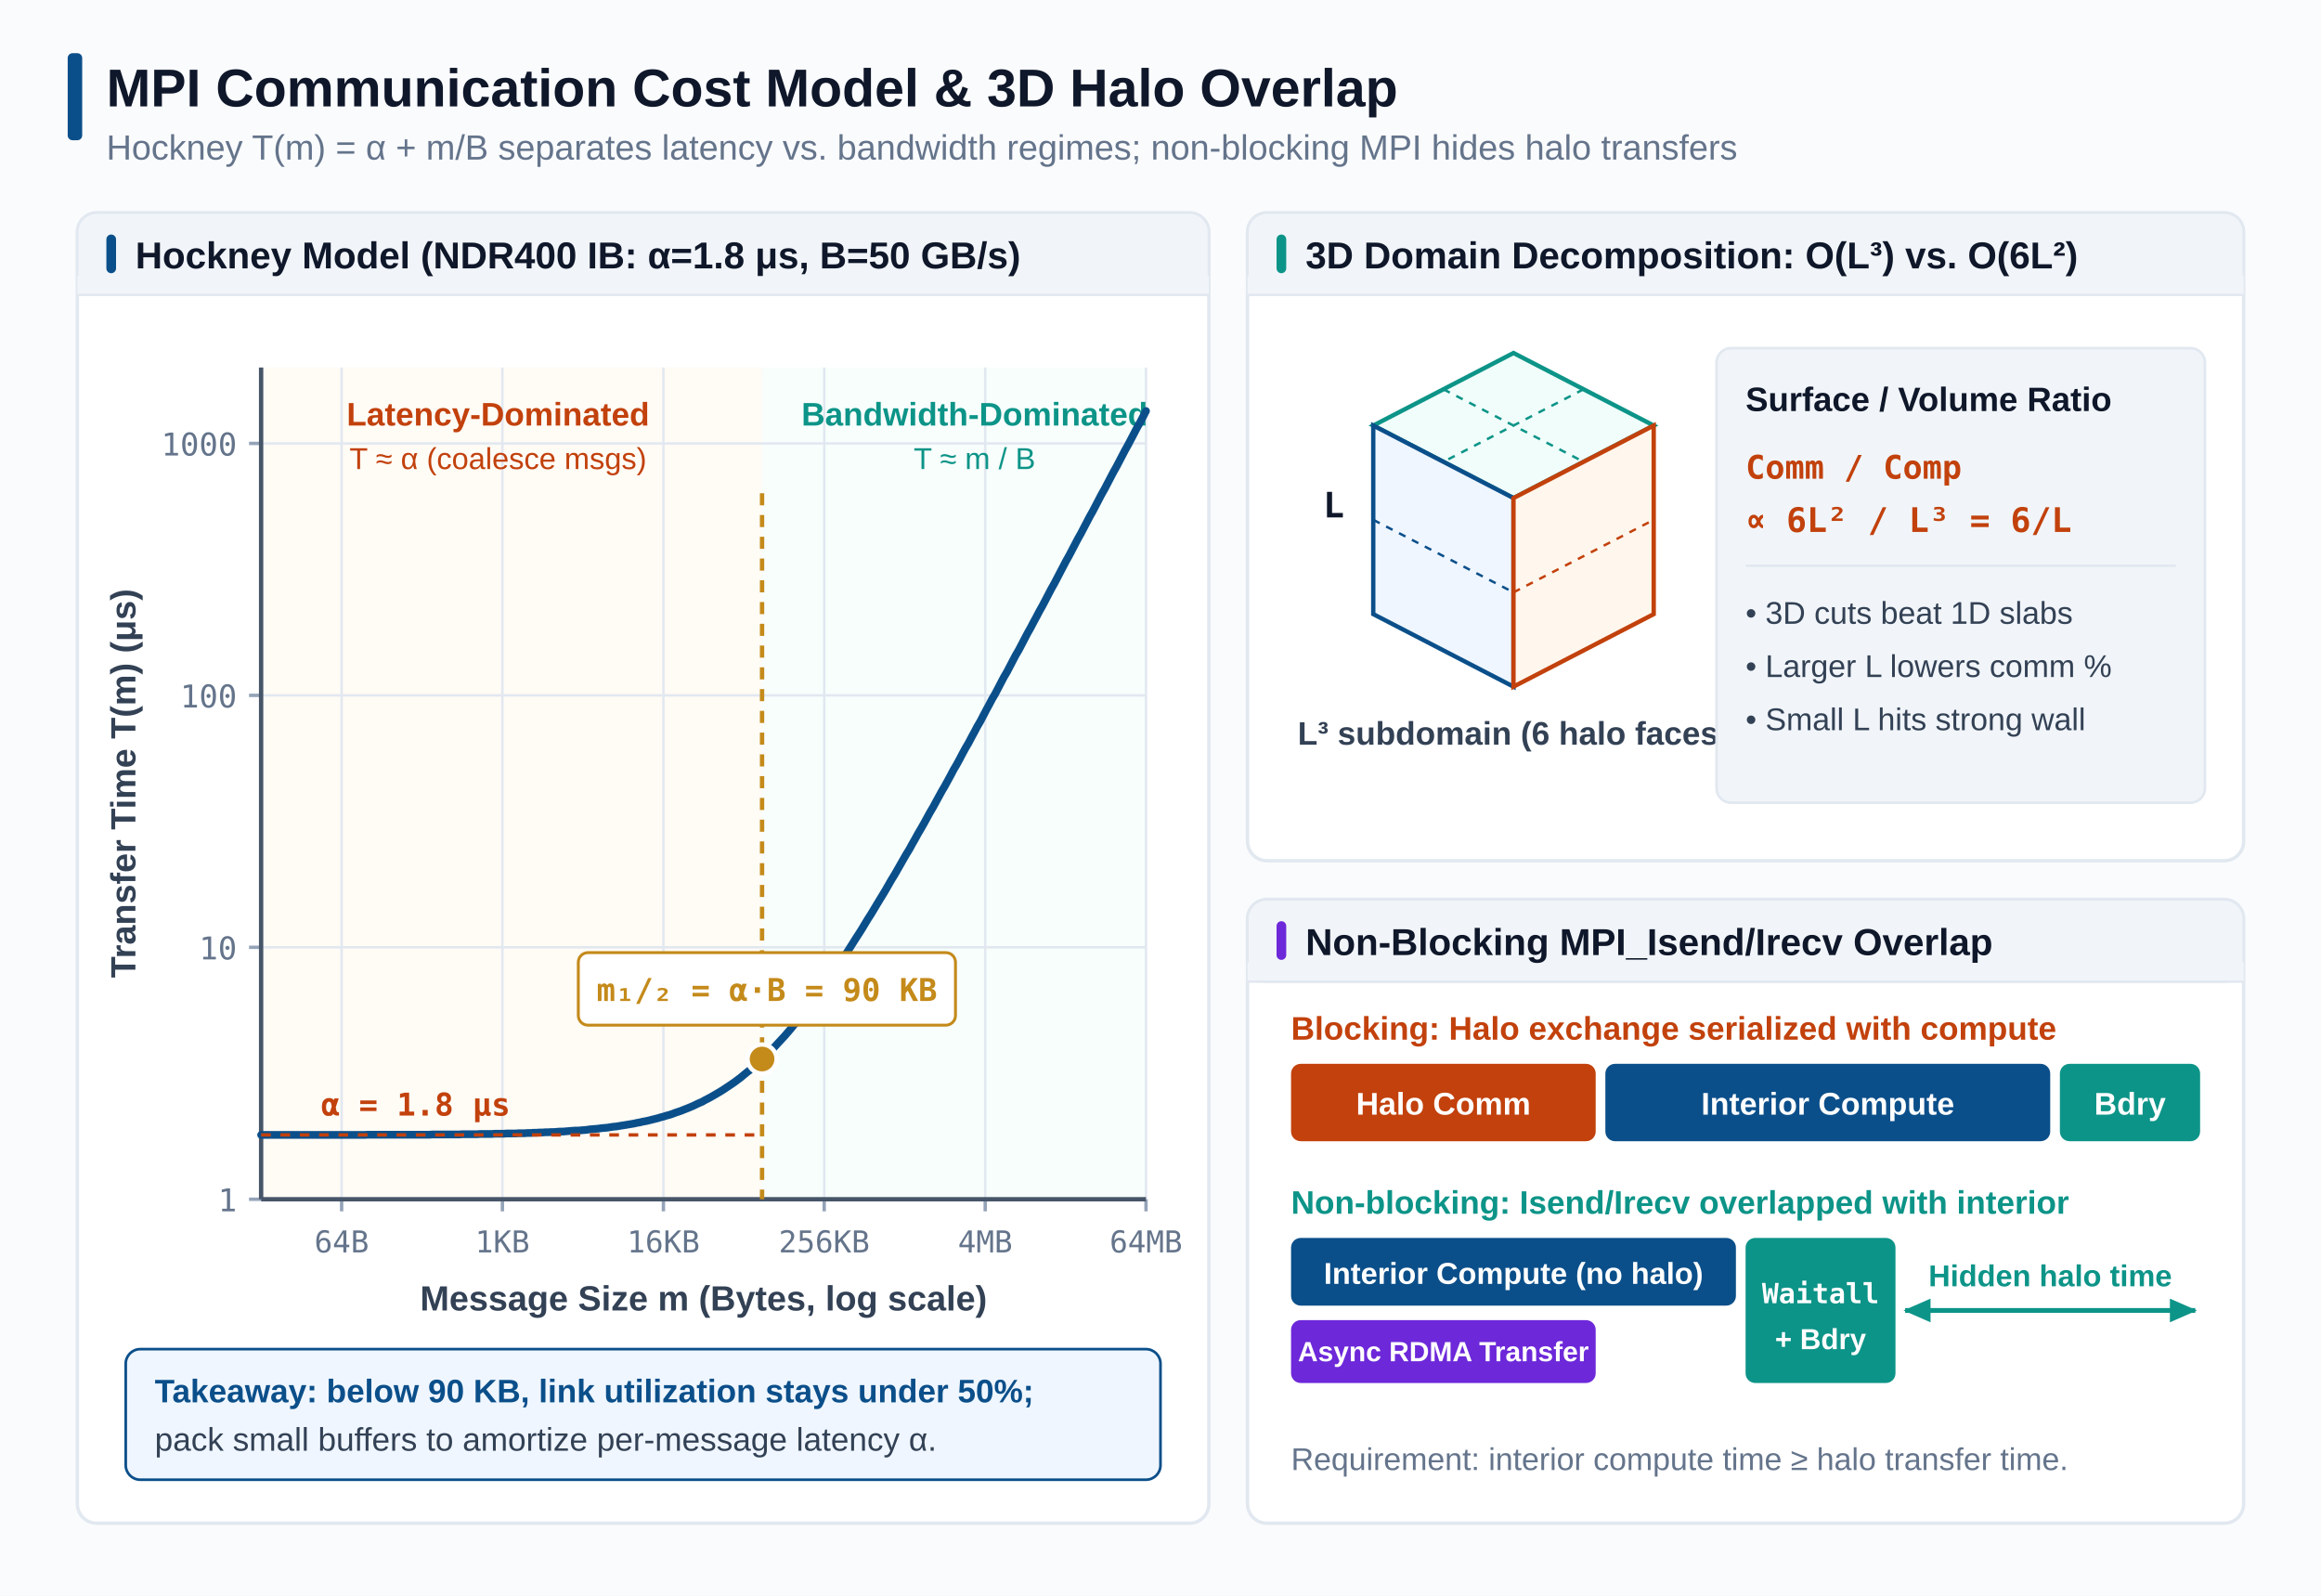
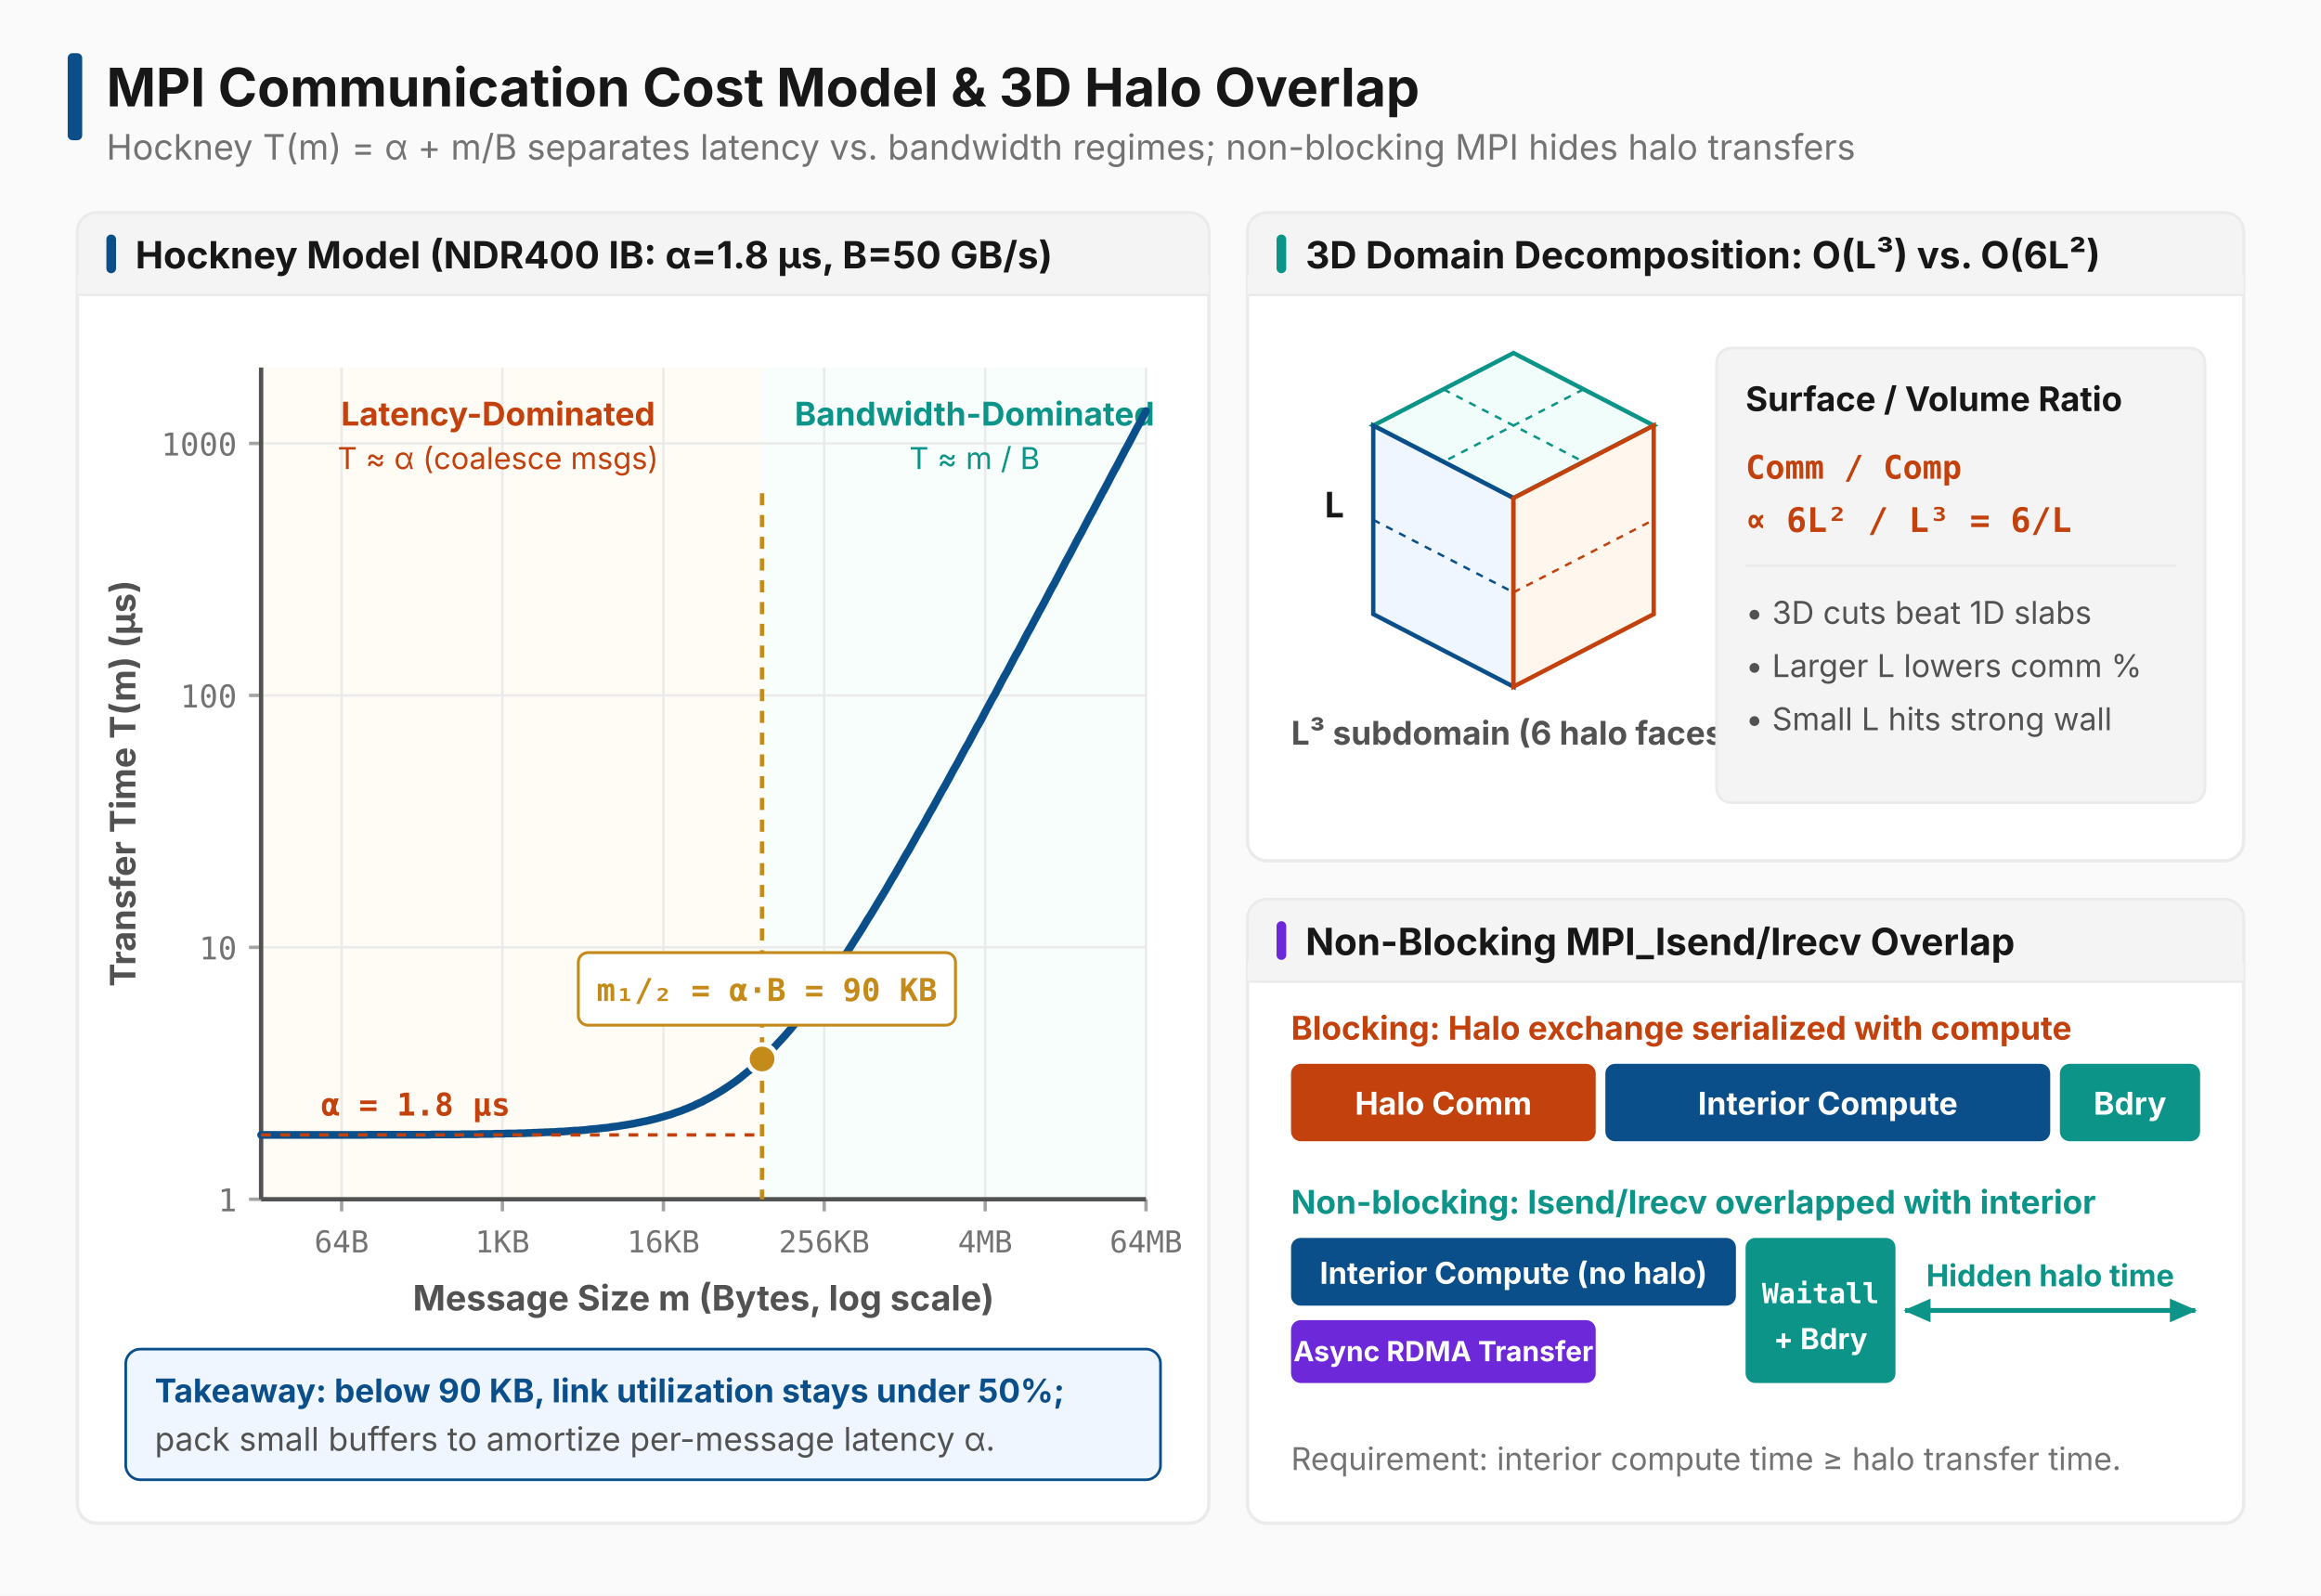
<svg xmlns="http://www.w3.org/2000/svg" width="960" height="660" viewBox="0 0 960 660">
  <defs>
    <marker id="arr" viewBox="0 0 10 10" refX="8.5" refY="5" markerWidth="7" markerHeight="7" orient="auto-start-reverse">
-       <path d="M 1 1.5 L 9 5 L 1 8.5 z" fill="#475569" />
+       <path d="M 1 1.5 L 9 5 L 1 8.5 z" fill="#525252" />
    </marker>
    <marker id="arr_blue" viewBox="0 0 10 10" refX="8.5" refY="5" markerWidth="7" markerHeight="7" orient="auto-start-reverse">
      <path d="M 1 1.5 L 9 5 L 1 8.5 z" fill="#0B4F8A" />
    </marker>
    <marker id="arr_teal" viewBox="0 0 10 10" refX="8.5" refY="5" markerWidth="7" markerHeight="7" orient="auto-start-reverse">
      <path d="M 1 1.5 L 9 5 L 1 8.5 z" fill="#0D9488" />
    </marker>
    <marker id="arr_coral" viewBox="0 0 10 10" refX="8.5" refY="5" markerWidth="7" markerHeight="7" orient="auto-start-reverse">
      <path d="M 1 1.5 L 9 5 L 1 8.5 z" fill="#C2410C" />
    </marker>
    <marker id="arr_gold" viewBox="0 0 10 10" refX="8.5" refY="5" markerWidth="7" markerHeight="7" orient="auto-start-reverse">
      <path d="M 1 1.5 L 9 5 L 1 8.5 z" fill="#C48A1A" />
    </marker>
    <marker id="arr_violet" viewBox="0 0 10 10" refX="8.5" refY="5" markerWidth="7" markerHeight="7" orient="auto-start-reverse">
      <path d="M 1 1.5 L 9 5 L 1 8.5 z" fill="#6D28D9" />
    </marker>
    <marker id="arr_muted" viewBox="0 0 10 10" refX="8.5" refY="5" markerWidth="7" markerHeight="7" orient="auto-start-reverse">
-       <path d="M 1 1.5 L 9 5 L 1 8.5 z" fill="#64748B" />
+       <path d="M 1 1.5 L 9 5 L 1 8.5 z" fill="#737373" />
    </marker>
  </defs>
-   <rect width="960" height="660" fill="#FAFBFD" />
+   <rect width="960" height="660" fill="#FAFAFA" />
  <rect x="28.0" y="22.0" width="6.0" height="36.0" rx="2.0" fill="#0B4F8A" stroke="none" stroke-width="1.5" />
-   <text x="44.0" y="44.0" font-family="Helvetica Neue, Arial, sans-serif" font-size="22" font-weight="bold" fill="#0F172A" text-anchor="start">MPI Communication Cost Model &amp; 3D Halo Overlap</text>
-   <text x="44.0" y="66.0" font-family="Helvetica Neue, Arial, sans-serif" font-size="14.5" font-weight="normal" fill="#64748B" text-anchor="start">Hockney T(m) = α + m/B separates latency vs. bandwidth regimes; non-blocking MPI hides halo transfers</text>
-   <rect x="32.0" y="88.0" width="468.0" height="542.0" rx="8.0" fill="#FFFFFF" stroke="#E2E8F0" stroke-width="1.4" />
-   <rect x="32.0" y="88.0" width="468.0" height="34.0" rx="8.0" fill="#F1F5F9" stroke="#E2E8F0" stroke-width="1.0" />
-   <rect x="32.0" y="114.0" width="468.0" height="8.0" rx="0.0" fill="#F1F5F9" stroke="none" stroke-width="1.5" />
-   <line x1="32.0" y1="122.0" x2="500.0" y2="122.0" stroke="#E2E8F0" stroke-width="1.0" />
+   <text x="44.0" y="44.0" font-family="Inter, Helvetica Neue, Arial, sans-serif" font-size="22" font-weight="bold" fill="#171717" text-anchor="start">MPI Communication Cost Model &amp; 3D Halo Overlap</text>
+   <text x="44.0" y="66.0" font-family="Inter, Helvetica Neue, Arial, sans-serif" font-size="14.5" font-weight="normal" fill="#737373" text-anchor="start">Hockney T(m) = α + m/B separates latency vs. bandwidth regimes; non-blocking MPI hides halo transfers</text>
+   <rect x="32.0" y="88.0" width="468.0" height="542.0" rx="8.0" fill="#FFFFFF" stroke="#EBEBEB" stroke-width="1.4" />
+   <rect x="32.0" y="88.0" width="468.0" height="34.0" rx="8.0" fill="#F4F4F5" stroke="#EBEBEB" stroke-width="1.0" />
+   <rect x="32.0" y="114.0" width="468.0" height="8.0" rx="0.0" fill="#F4F4F5" stroke="none" stroke-width="1.5" />
+   <line x1="32.0" y1="122.0" x2="500.0" y2="122.0" stroke="#EBEBEB" stroke-width="1.0" />
  <rect x="44.0" y="97.0" width="4.0" height="16.0" rx="2.0" fill="#0B4F8A" stroke="none" stroke-width="1.5" />
-   <text x="56.0" y="111.0" font-family="Helvetica Neue, Arial, sans-serif" font-size="15.5" font-weight="bold" fill="#0F172A" text-anchor="start">Hockney Model (NDR400 IB: α=1.8 μs, B=50 GB/s)</text>
+   <text x="56.0" y="111.0" font-family="Inter, Helvetica Neue, Arial, sans-serif" font-size="15.5" font-weight="bold" fill="#171717" text-anchor="start">Hockney Model (NDR400 IB: α=1.8 μs, B=50 GB/s)</text>
  <rect x="108.0" y="152.0" width="207.2" height="344.0" rx="0.0" fill="#FFF7ED" stroke="none" stroke-width="1.5" opacity="0.55" />
  <rect x="315.2" y="152.0" width="158.8" height="344.0" rx="0.0" fill="#F0FDFA" stroke="none" stroke-width="1.5" opacity="0.55" />
-   <line x1="141.3" y1="152.0" x2="141.3" y2="496.0" stroke="#E2E8F0" stroke-width="1.0" />
-   <line x1="141.3" y1="496.0" x2="141.3" y2="501.0" stroke="#94A3B8" stroke-width="1.4" />
-   <text x="141.3" y="518.0" font-family="Menlo, DejaVu Sans Mono, monospace" font-size="12.5" font-weight="normal" fill="#64748B" text-anchor="middle">64B</text>
-   <line x1="207.8" y1="152.0" x2="207.8" y2="496.0" stroke="#E2E8F0" stroke-width="1.0" />
-   <line x1="207.8" y1="496.0" x2="207.8" y2="501.0" stroke="#94A3B8" stroke-width="1.4" />
-   <text x="207.8" y="518.0" font-family="Menlo, DejaVu Sans Mono, monospace" font-size="12.5" font-weight="normal" fill="#64748B" text-anchor="middle">1KB</text>
-   <line x1="274.4" y1="152.0" x2="274.4" y2="496.0" stroke="#E2E8F0" stroke-width="1.0" />
-   <line x1="274.4" y1="496.0" x2="274.4" y2="501.0" stroke="#94A3B8" stroke-width="1.4" />
-   <text x="274.4" y="518.0" font-family="Menlo, DejaVu Sans Mono, monospace" font-size="12.5" font-weight="normal" fill="#64748B" text-anchor="middle">16KB</text>
-   <line x1="340.9" y1="152.0" x2="340.9" y2="496.0" stroke="#E2E8F0" stroke-width="1.0" />
-   <line x1="340.9" y1="496.0" x2="340.9" y2="501.0" stroke="#94A3B8" stroke-width="1.4" />
-   <text x="340.9" y="518.0" font-family="Menlo, DejaVu Sans Mono, monospace" font-size="12.5" font-weight="normal" fill="#64748B" text-anchor="middle">256KB</text>
-   <line x1="407.5" y1="152.0" x2="407.5" y2="496.0" stroke="#E2E8F0" stroke-width="1.0" />
-   <line x1="407.5" y1="496.0" x2="407.5" y2="501.0" stroke="#94A3B8" stroke-width="1.4" />
-   <text x="407.5" y="518.0" font-family="Menlo, DejaVu Sans Mono, monospace" font-size="12.5" font-weight="normal" fill="#64748B" text-anchor="middle">4MB</text>
-   <line x1="474.0" y1="152.0" x2="474.0" y2="496.0" stroke="#E2E8F0" stroke-width="1.0" />
-   <line x1="474.0" y1="496.0" x2="474.0" y2="501.0" stroke="#94A3B8" stroke-width="1.4" />
-   <text x="474.0" y="518.0" font-family="Menlo, DejaVu Sans Mono, monospace" font-size="12.5" font-weight="normal" fill="#64748B" text-anchor="middle">64MB</text>
-   <line x1="108.0" y1="496.0" x2="474.0" y2="496.0" stroke="#E2E8F0" stroke-width="1.0" />
-   <line x1="103.0" y1="496.0" x2="108.0" y2="496.0" stroke="#94A3B8" stroke-width="1.4" />
-   <text x="98.0" y="501.0" font-family="Menlo, DejaVu Sans Mono, monospace" font-size="13" font-weight="normal" fill="#64748B" text-anchor="end">1</text>
-   <line x1="108.0" y1="391.8" x2="474.0" y2="391.8" stroke="#E2E8F0" stroke-width="1.0" />
-   <line x1="103.0" y1="391.8" x2="108.0" y2="391.8" stroke="#94A3B8" stroke-width="1.4" />
-   <text x="98.0" y="396.8" font-family="Menlo, DejaVu Sans Mono, monospace" font-size="13" font-weight="normal" fill="#64748B" text-anchor="end">10</text>
-   <line x1="108.0" y1="287.6" x2="474.0" y2="287.6" stroke="#E2E8F0" stroke-width="1.0" />
-   <line x1="103.0" y1="287.6" x2="108.0" y2="287.6" stroke="#94A3B8" stroke-width="1.4" />
-   <text x="98.0" y="292.6" font-family="Menlo, DejaVu Sans Mono, monospace" font-size="13" font-weight="normal" fill="#64748B" text-anchor="end">100</text>
-   <line x1="108.0" y1="183.4" x2="474.0" y2="183.4" stroke="#E2E8F0" stroke-width="1.0" />
-   <line x1="103.0" y1="183.4" x2="108.0" y2="183.4" stroke="#94A3B8" stroke-width="1.4" />
-   <text x="98.0" y="188.4" font-family="Menlo, DejaVu Sans Mono, monospace" font-size="13" font-weight="normal" fill="#64748B" text-anchor="end">1000</text>
-   <line x1="108.0" y1="496.0" x2="474.0" y2="496.0" stroke="#475569" stroke-width="1.8" />
-   <line x1="108.0" y1="152.0" x2="108.0" y2="496.0" stroke="#475569" stroke-width="1.8" />
-   <text x="291.0" y="542.0" font-family="Helvetica Neue, Arial, sans-serif" font-size="14.5" font-weight="bold" fill="#334155" text-anchor="middle">Message Size m (Bytes, log scale)</text>
-   <text x="56.0" y="324.0" font-family="Helvetica Neue, Arial, sans-serif" font-size="14.5" font-weight="bold" fill="#334155" text-anchor="middle" transform="rotate(-90.0 56.0 324.0)">Transfer Time T(m) (μs)</text>
-   <text x="206.0" y="176.0" font-family="Helvetica Neue, Arial, sans-serif" font-size="13.5" font-weight="bold" fill="#C2410C" text-anchor="middle">Latency-Dominated</text>
-   <text x="206.0" y="194.0" font-family="Helvetica Neue, Arial, sans-serif" font-size="12.5" font-weight="normal" fill="#C2410C" text-anchor="middle">T ≈ α (coalesce msgs)</text>
-   <text x="403.1" y="176.0" font-family="Helvetica Neue, Arial, sans-serif" font-size="13.5" font-weight="bold" fill="#0D9488" text-anchor="middle">Bandwidth-Dominated</text>
-   <text x="403.1" y="194.0" font-family="Helvetica Neue, Arial, sans-serif" font-size="12.5" font-weight="normal" fill="#0D9488" text-anchor="middle">T ≈ m / B</text>
+   <line x1="141.3" y1="152.0" x2="141.3" y2="496.0" stroke="#EBEBEB" stroke-width="1.0" />
+   <line x1="141.3" y1="496.0" x2="141.3" y2="501.0" stroke="#A3A3A3" stroke-width="1.4" />
+   <text x="141.3" y="518.0" font-family="SF Mono, Menlo, DejaVu Sans Mono, monospace" font-size="12.5" font-weight="normal" fill="#737373" text-anchor="middle">64B</text>
+   <line x1="207.8" y1="152.0" x2="207.8" y2="496.0" stroke="#EBEBEB" stroke-width="1.0" />
+   <line x1="207.8" y1="496.0" x2="207.8" y2="501.0" stroke="#A3A3A3" stroke-width="1.4" />
+   <text x="207.8" y="518.0" font-family="SF Mono, Menlo, DejaVu Sans Mono, monospace" font-size="12.5" font-weight="normal" fill="#737373" text-anchor="middle">1KB</text>
+   <line x1="274.4" y1="152.0" x2="274.4" y2="496.0" stroke="#EBEBEB" stroke-width="1.0" />
+   <line x1="274.4" y1="496.0" x2="274.4" y2="501.0" stroke="#A3A3A3" stroke-width="1.4" />
+   <text x="274.4" y="518.0" font-family="SF Mono, Menlo, DejaVu Sans Mono, monospace" font-size="12.5" font-weight="normal" fill="#737373" text-anchor="middle">16KB</text>
+   <line x1="340.9" y1="152.0" x2="340.9" y2="496.0" stroke="#EBEBEB" stroke-width="1.0" />
+   <line x1="340.9" y1="496.0" x2="340.9" y2="501.0" stroke="#A3A3A3" stroke-width="1.4" />
+   <text x="340.9" y="518.0" font-family="SF Mono, Menlo, DejaVu Sans Mono, monospace" font-size="12.5" font-weight="normal" fill="#737373" text-anchor="middle">256KB</text>
+   <line x1="407.5" y1="152.0" x2="407.5" y2="496.0" stroke="#EBEBEB" stroke-width="1.0" />
+   <line x1="407.5" y1="496.0" x2="407.5" y2="501.0" stroke="#A3A3A3" stroke-width="1.4" />
+   <text x="407.5" y="518.0" font-family="SF Mono, Menlo, DejaVu Sans Mono, monospace" font-size="12.5" font-weight="normal" fill="#737373" text-anchor="middle">4MB</text>
+   <line x1="474.0" y1="152.0" x2="474.0" y2="496.0" stroke="#EBEBEB" stroke-width="1.0" />
+   <line x1="474.0" y1="496.0" x2="474.0" y2="501.0" stroke="#A3A3A3" stroke-width="1.4" />
+   <text x="474.0" y="518.0" font-family="SF Mono, Menlo, DejaVu Sans Mono, monospace" font-size="12.5" font-weight="normal" fill="#737373" text-anchor="middle">64MB</text>
+   <line x1="108.0" y1="496.0" x2="474.0" y2="496.0" stroke="#EBEBEB" stroke-width="1.0" />
+   <line x1="103.0" y1="496.0" x2="108.0" y2="496.0" stroke="#A3A3A3" stroke-width="1.4" />
+   <text x="98.0" y="501.0" font-family="SF Mono, Menlo, DejaVu Sans Mono, monospace" font-size="13" font-weight="normal" fill="#737373" text-anchor="end">1</text>
+   <line x1="108.0" y1="391.8" x2="474.0" y2="391.8" stroke="#EBEBEB" stroke-width="1.0" />
+   <line x1="103.0" y1="391.8" x2="108.0" y2="391.8" stroke="#A3A3A3" stroke-width="1.4" />
+   <text x="98.0" y="396.8" font-family="SF Mono, Menlo, DejaVu Sans Mono, monospace" font-size="13" font-weight="normal" fill="#737373" text-anchor="end">10</text>
+   <line x1="108.0" y1="287.6" x2="474.0" y2="287.6" stroke="#EBEBEB" stroke-width="1.0" />
+   <line x1="103.0" y1="287.6" x2="108.0" y2="287.6" stroke="#A3A3A3" stroke-width="1.4" />
+   <text x="98.0" y="292.6" font-family="SF Mono, Menlo, DejaVu Sans Mono, monospace" font-size="13" font-weight="normal" fill="#737373" text-anchor="end">100</text>
+   <line x1="108.0" y1="183.4" x2="474.0" y2="183.4" stroke="#EBEBEB" stroke-width="1.0" />
+   <line x1="103.0" y1="183.4" x2="108.0" y2="183.4" stroke="#A3A3A3" stroke-width="1.4" />
+   <text x="98.0" y="188.4" font-family="SF Mono, Menlo, DejaVu Sans Mono, monospace" font-size="13" font-weight="normal" fill="#737373" text-anchor="end">1000</text>
+   <line x1="108.0" y1="496.0" x2="474.0" y2="496.0" stroke="#525252" stroke-width="1.8" />
+   <line x1="108.0" y1="152.0" x2="108.0" y2="496.0" stroke="#525252" stroke-width="1.8" />
+   <text x="291.0" y="542.0" font-family="Inter, Helvetica Neue, Arial, sans-serif" font-size="14.5" font-weight="bold" fill="#525252" text-anchor="middle">Message Size m (Bytes, log scale)</text>
+   <text x="56.0" y="324.0" font-family="Inter, Helvetica Neue, Arial, sans-serif" font-size="14.5" font-weight="bold" fill="#525252" text-anchor="middle" transform="rotate(-90.0 56.0 324.0)">Transfer Time T(m) (μs)</text>
+   <text x="206.0" y="176.0" font-family="Inter, Helvetica Neue, Arial, sans-serif" font-size="13.5" font-weight="bold" fill="#C2410C" text-anchor="middle">Latency-Dominated</text>
+   <text x="206.0" y="194.0" font-family="Inter, Helvetica Neue, Arial, sans-serif" font-size="12.5" font-weight="normal" fill="#C2410C" text-anchor="middle">T ≈ α (coalesce msgs)</text>
+   <text x="403.1" y="176.0" font-family="Inter, Helvetica Neue, Arial, sans-serif" font-size="13.5" font-weight="bold" fill="#0D9488" text-anchor="middle">Bandwidth-Dominated</text>
+   <text x="403.1" y="194.0" font-family="Inter, Helvetica Neue, Arial, sans-serif" font-size="12.5" font-weight="normal" fill="#0D9488" text-anchor="middle">T ≈ m / B</text>
  <polyline points="108.0,469.4 109.2,469.4 110.4,469.4 111.7,469.4 112.9,469.4 114.1,469.4 115.3,469.4 116.6,469.4 117.8,469.4 119.0,469.4 120.2,469.4 121.5,469.4 122.7,469.4 123.9,469.4 125.1,469.4 126.4,469.4 127.6,469.4 128.8,469.4 130.0,469.4 131.3,469.4 132.5,469.4 133.7,469.4 134.9,469.4 136.2,469.4 137.4,469.4 138.6,469.4 139.8,469.4 141.1,469.4 142.3,469.4 143.5,469.4 144.7,469.4 145.9,469.4 147.2,469.4 148.4,469.4 149.6,469.4 150.8,469.4 152.1,469.3 153.3,469.3 154.5,469.3 155.7,469.3 157.0,469.3 158.2,469.3 159.4,469.3 160.6,469.3 161.9,469.3 163.1,469.3 164.3,469.3 165.5,469.3 166.8,469.3 168.0,469.3 169.2,469.3 170.4,469.3 171.7,469.3 172.9,469.3 174.1,469.3 175.3,469.3 176.5,469.3 177.8,469.3 179.0,469.2 180.2,469.2 181.4,469.2 182.7,469.2 183.9,469.2 185.1,469.2 186.3,469.2 187.6,469.2 188.8,469.2 190.0,469.2 191.2,469.1 192.5,469.1 193.7,469.1 194.9,469.1 196.1,469.1 197.4,469.1 198.6,469.0 199.8,469.0 201.0,469.0 202.3,469.0 203.5,469.0 204.7,468.9 205.9,468.9 207.2,468.9 208.4,468.9 209.6,468.8 210.8,468.8 212.0,468.8 213.3,468.8 214.5,468.7 215.7,468.7 216.9,468.7 218.2,468.6 219.4,468.6 220.6,468.5 221.8,468.5 223.1,468.4 224.3,468.4 225.5,468.3 226.7,468.3 228.0,468.2 229.2,468.2 230.4,468.1 231.6,468.0 232.9,468.0 234.1,467.9 235.3,467.8 236.5,467.7 237.8,467.6 239.0,467.6 240.2,467.5 241.4,467.4 242.6,467.3 243.9,467.1 245.1,467.0 246.3,466.9 247.5,466.8 248.8,466.6 250.0,466.5 251.2,466.4 252.4,466.2 253.7,466.0 254.9,465.9 256.1,465.7 257.3,465.5 258.6,465.3 259.8,465.1 261.0,464.9 262.2,464.7 263.5,464.4 264.7,464.2 265.9,463.9 267.1,463.7 268.4,463.4 269.6,463.1 270.8,462.8 272.0,462.5 273.3,462.1 274.5,461.8 275.7,461.4 276.9,461.1 278.1,460.7 279.4,460.2 280.6,459.8 281.8,459.4 283.0,458.9 284.3,458.4 285.5,457.9 286.7,457.4 287.9,456.8 289.2,456.2 290.4,455.7 291.6,455.0 292.8,454.4 294.1,453.7 295.3,453.0 296.5,452.3 297.7,451.6 299.0,450.8 300.2,450.0 301.4,449.2 302.6,448.4 303.9,447.5 305.1,446.6 306.3,445.7 307.5,444.7 308.7,443.7 310.0,442.7 311.2,441.7 312.4,440.6 313.6,439.5 314.9,438.4 316.1,437.2 317.3,436.0 318.5,434.8 319.8,433.6 321.0,432.3 322.2,431.0 323.4,429.7 324.7,428.3 325.9,426.9 327.1,425.5 328.3,424.0 329.6,422.6 330.8,421.1 332.0,419.5 333.2,418.0 334.5,416.4 335.7,414.8 336.9,413.2 338.1,411.5 339.4,409.8 340.6,408.1 341.8,406.4 343.0,404.7 344.2,402.9 345.5,401.1 346.7,399.3 347.9,397.5 349.1,395.6 350.4,393.8 351.6,391.9 352.8,390.0 354.0,388.1 355.3,386.1 356.5,384.2 357.7,382.2 358.9,380.2 360.2,378.2 361.4,376.2 362.6,374.2 363.8,372.2 365.1,370.1 366.3,368.1 367.5,366.0 368.7,363.9 370.0,361.8 371.2,359.7 372.4,357.6 373.6,355.5 374.8,353.4 376.1,351.3 377.3,349.1 378.5,347.0 379.7,344.8 381.0,342.6 382.2,340.5 383.4,338.3 384.6,336.1 385.9,333.9 387.1,331.7 388.3,329.5 389.5,327.3 390.8,325.1 392.0,322.9 393.2,320.7 394.4,318.4 395.7,316.2 396.9,314.0 398.1,311.7 399.3,309.5 400.6,307.3 401.8,305.0 403.0,302.8 404.2,300.5 405.5,298.3 406.7,296.0 407.9,293.7 409.1,291.5 410.3,289.2 411.6,287.0 412.8,284.7 414.0,282.4 415.2,280.1 416.5,277.9 417.7,275.6 418.9,273.3 420.1,271.0 421.4,268.8 422.6,266.5 423.8,264.2 425.0,261.9 426.3,259.6 427.5,257.3 428.7,255.1 429.9,252.8 431.2,250.5 432.4,248.2 433.6,245.9 434.8,243.6 436.1,241.3 437.3,239.0 438.5,236.7 439.7,234.4 440.9,232.1 442.2,229.8 443.4,227.5 444.6,225.2 445.8,222.9 447.1,220.6 448.3,218.3 449.5,216.0 450.7,213.7 452.0,211.4 453.2,209.1 454.4,206.8 455.6,204.5 456.9,202.2 458.1,199.9 459.3,197.6 460.5,195.3 461.8,193.0 463.0,190.7 464.2,188.4 465.4,186.1 466.7,183.8 467.9,181.5 469.1,179.2 470.3,176.9 471.6,174.6 472.8,172.3 474.0,170.0" fill="none" stroke="#0B4F8A" stroke-width="3.2" stroke-linejoin="round" stroke-linecap="round" />
  <line x1="108.0" y1="469.4" x2="315.2" y2="469.4" stroke="#C2410C" stroke-width="1.4" stroke-dasharray="4,4" />
-   <text x="132.8" y="461.4" font-family="Menlo, DejaVu Sans Mono, monospace" font-size="13" font-weight="bold" fill="#C2410C" text-anchor="start">α = 1.8 μs</text>
+   <text x="132.8" y="461.4" font-family="SF Mono, Menlo, DejaVu Sans Mono, monospace" font-size="13" font-weight="bold" fill="#C2410C" text-anchor="start">α = 1.8 μs</text>
  <line x1="315.2" y1="204.0" x2="315.2" y2="496.0" stroke="#C48A1A" stroke-width="1.8" stroke-dasharray="5,4" />
  <circle cx="315.2" cy="438.0" r="6.0" fill="#C48A1A" stroke="#FFFFFF" stroke-width="1.8" />
  <rect x="239.2" y="394.0" width="156.0" height="30.0" rx="4.0" fill="#FFFFFF" stroke="#C48A1A" stroke-width="1.2" />
-   <text x="317.2" y="414.0" font-family="Menlo, DejaVu Sans Mono, monospace" font-size="13" font-weight="bold" fill="#C48A1A" text-anchor="middle">m₁/₂ = α·B = 90 KB</text>
+   <text x="317.2" y="414.0" font-family="SF Mono, Menlo, DejaVu Sans Mono, monospace" font-size="13" font-weight="bold" fill="#C48A1A" text-anchor="middle">m₁/₂ = α·B = 90 KB</text>
  <rect x="52.0" y="558.0" width="428.0" height="54.0" rx="6.0" fill="#EFF6FF" stroke="#0B4F8A" stroke-width="1.1" />
-   <text x="64.0" y="580.0" font-family="Helvetica Neue, Arial, sans-serif" font-size="13.5" font-weight="bold" fill="#0B4F8A" text-anchor="start">Takeaway: below 90 KB, link utilization stays under 50%;</text>
-   <text x="64.0" y="600.0" font-family="Helvetica Neue, Arial, sans-serif" font-size="13.5" font-weight="normal" fill="#334155" text-anchor="start">pack small buffers to amortize per-message latency α.</text>
-   <rect x="516.0" y="88.0" width="412.0" height="268.0" rx="8.0" fill="#FFFFFF" stroke="#E2E8F0" stroke-width="1.4" />
-   <rect x="516.0" y="88.0" width="412.0" height="34.0" rx="8.0" fill="#F1F5F9" stroke="#E2E8F0" stroke-width="1.0" />
-   <rect x="516.0" y="114.0" width="412.0" height="8.0" rx="0.0" fill="#F1F5F9" stroke="none" stroke-width="1.5" />
-   <line x1="516.0" y1="122.0" x2="928.0" y2="122.0" stroke="#E2E8F0" stroke-width="1.0" />
+   <text x="64.0" y="580.0" font-family="Inter, Helvetica Neue, Arial, sans-serif" font-size="13.5" font-weight="bold" fill="#0B4F8A" text-anchor="start">Takeaway: below 90 KB, link utilization stays under 50%;</text>
+   <text x="64.0" y="600.0" font-family="Inter, Helvetica Neue, Arial, sans-serif" font-size="13.5" font-weight="normal" fill="#525252" text-anchor="start">pack small buffers to amortize per-message latency α.</text>
+   <rect x="516.0" y="88.0" width="412.0" height="268.0" rx="8.0" fill="#FFFFFF" stroke="#EBEBEB" stroke-width="1.4" />
+   <rect x="516.0" y="88.0" width="412.0" height="34.0" rx="8.0" fill="#F4F4F5" stroke="#EBEBEB" stroke-width="1.0" />
+   <rect x="516.0" y="114.0" width="412.0" height="8.0" rx="0.0" fill="#F4F4F5" stroke="none" stroke-width="1.5" />
+   <line x1="516.0" y1="122.0" x2="928.0" y2="122.0" stroke="#EBEBEB" stroke-width="1.0" />
  <rect x="528.0" y="97.0" width="4.0" height="16.0" rx="2.0" fill="#0D9488" stroke="none" stroke-width="1.5" />
-   <text x="540.0" y="111.0" font-family="Helvetica Neue, Arial, sans-serif" font-size="15.5" font-weight="bold" fill="#0F172A" text-anchor="start">3D Domain Decomposition: O(L³) vs. O(6L²)</text>
+   <text x="540.0" y="111.0" font-family="Inter, Helvetica Neue, Arial, sans-serif" font-size="15.5" font-weight="bold" fill="#171717" text-anchor="start">3D Domain Decomposition: O(L³) vs. O(6L²)</text>
  <polygon points="626.0,146.0 684.0,176.0 626.0,206.0 568.0,176.0" fill="#F0FDFA" stroke="#0D9488" stroke-width="1.8" />
  <polygon points="568.0,176.0 626.0,206.0 626.0,284.0 568.0,254.0" fill="#EFF6FF" stroke="#0B4F8A" stroke-width="1.8" />
  <polygon points="626.0,206.0 684.0,176.0 684.0,254.0 626.0,284.0" fill="#FFF7ED" stroke="#C2410C" stroke-width="1.8" />
  <line x1="597.0" y1="161.0" x2="655.0" y2="191.0" stroke="#0D9488" stroke-width="1.0" stroke-dasharray="3,3" />
  <line x1="655.0" y1="161.0" x2="597.0" y2="191.0" stroke="#0D9488" stroke-width="1.0" stroke-dasharray="3,3" />
  <line x1="568.0" y1="215.0" x2="626.0" y2="245.0" stroke="#0B4F8A" stroke-width="1.0" stroke-dasharray="3,3" />
  <line x1="626.0" y1="245.0" x2="684.0" y2="215.0" stroke="#C2410C" stroke-width="1.0" stroke-dasharray="3,3" />
-   <text x="556.0" y="214.0" font-family="Menlo, DejaVu Sans Mono, monospace" font-size="14.5" font-weight="bold" fill="#0F172A" text-anchor="end">L</text>
-   <text x="626.0" y="308.0" font-family="Helvetica Neue, Arial, sans-serif" font-size="13.5" font-weight="bold" fill="#334155" text-anchor="middle">L³ subdomain (6 halo faces)</text>
-   <rect x="710.0" y="144.0" width="202.0" height="188.0" rx="6.0" fill="#F1F5F9" stroke="#E2E8F0" stroke-width="1.1" />
-   <text x="722.0" y="170.0" font-family="Helvetica Neue, Arial, sans-serif" font-size="14" font-weight="bold" fill="#0F172A" text-anchor="start">Surface / Volume Ratio</text>
-   <text x="722.0" y="198.0" font-family="Menlo, DejaVu Sans Mono, monospace" font-size="13.5" font-weight="bold" fill="#C2410C" text-anchor="start">Comm / Comp</text>
-   <text x="722.0" y="220.0" font-family="Menlo, DejaVu Sans Mono, monospace" font-size="14" font-weight="bold" fill="#C2410C" text-anchor="start">∝ 6L² / L³ = 6/L</text>
-   <line x1="722.0" y1="234.0" x2="900.0" y2="234.0" stroke="#E2E8F0" stroke-width="1.0" />
-   <text x="722.0" y="258.0" font-family="Helvetica Neue, Arial, sans-serif" font-size="13" font-weight="normal" fill="#334155" text-anchor="start">• 3D cuts beat 1D slabs</text>
-   <text x="722.0" y="280.0" font-family="Helvetica Neue, Arial, sans-serif" font-size="13" font-weight="normal" fill="#334155" text-anchor="start">• Larger L lowers comm %</text>
-   <text x="722.0" y="302.0" font-family="Helvetica Neue, Arial, sans-serif" font-size="13" font-weight="normal" fill="#334155" text-anchor="start">• Small L hits strong wall</text>
-   <rect x="516.0" y="372.0" width="412.0" height="258.0" rx="8.0" fill="#FFFFFF" stroke="#E2E8F0" stroke-width="1.4" />
-   <rect x="516.0" y="372.0" width="412.0" height="34.0" rx="8.0" fill="#F1F5F9" stroke="#E2E8F0" stroke-width="1.0" />
-   <rect x="516.0" y="398.0" width="412.0" height="8.0" rx="0.0" fill="#F1F5F9" stroke="none" stroke-width="1.5" />
-   <line x1="516.0" y1="406.0" x2="928.0" y2="406.0" stroke="#E2E8F0" stroke-width="1.0" />
+   <text x="556.0" y="214.0" font-family="SF Mono, Menlo, DejaVu Sans Mono, monospace" font-size="14.5" font-weight="bold" fill="#171717" text-anchor="end">L</text>
+   <text x="626.0" y="308.0" font-family="Inter, Helvetica Neue, Arial, sans-serif" font-size="13.5" font-weight="bold" fill="#525252" text-anchor="middle">L³ subdomain (6 halo faces)</text>
+   <rect x="710.0" y="144.0" width="202.0" height="188.0" rx="6.0" fill="#F4F4F5" stroke="#EBEBEB" stroke-width="1.1" />
+   <text x="722.0" y="170.0" font-family="Inter, Helvetica Neue, Arial, sans-serif" font-size="14" font-weight="bold" fill="#171717" text-anchor="start">Surface / Volume Ratio</text>
+   <text x="722.0" y="198.0" font-family="SF Mono, Menlo, DejaVu Sans Mono, monospace" font-size="13.5" font-weight="bold" fill="#C2410C" text-anchor="start">Comm / Comp</text>
+   <text x="722.0" y="220.0" font-family="SF Mono, Menlo, DejaVu Sans Mono, monospace" font-size="14" font-weight="bold" fill="#C2410C" text-anchor="start">∝ 6L² / L³ = 6/L</text>
+   <line x1="722.0" y1="234.0" x2="900.0" y2="234.0" stroke="#EBEBEB" stroke-width="1.0" />
+   <text x="722.0" y="258.0" font-family="Inter, Helvetica Neue, Arial, sans-serif" font-size="13" font-weight="normal" fill="#525252" text-anchor="start">• 3D cuts beat 1D slabs</text>
+   <text x="722.0" y="280.0" font-family="Inter, Helvetica Neue, Arial, sans-serif" font-size="13" font-weight="normal" fill="#525252" text-anchor="start">• Larger L lowers comm %</text>
+   <text x="722.0" y="302.0" font-family="Inter, Helvetica Neue, Arial, sans-serif" font-size="13" font-weight="normal" fill="#525252" text-anchor="start">• Small L hits strong wall</text>
+   <rect x="516.0" y="372.0" width="412.0" height="258.0" rx="8.0" fill="#FFFFFF" stroke="#EBEBEB" stroke-width="1.4" />
+   <rect x="516.0" y="372.0" width="412.0" height="34.0" rx="8.0" fill="#F4F4F5" stroke="#EBEBEB" stroke-width="1.0" />
+   <rect x="516.0" y="398.0" width="412.0" height="8.0" rx="0.0" fill="#F4F4F5" stroke="none" stroke-width="1.5" />
+   <line x1="516.0" y1="406.0" x2="928.0" y2="406.0" stroke="#EBEBEB" stroke-width="1.0" />
  <rect x="528.0" y="381.0" width="4.0" height="16.0" rx="2.0" fill="#6D28D9" stroke="none" stroke-width="1.5" />
-   <text x="540.0" y="395.0" font-family="Helvetica Neue, Arial, sans-serif" font-size="15.5" font-weight="bold" fill="#0F172A" text-anchor="start">Non-Blocking MPI_Isend/Irecv Overlap</text>
-   <text x="534.0" y="430.0" font-family="Helvetica Neue, Arial, sans-serif" font-size="13.5" font-weight="bold" fill="#C2410C" text-anchor="start">Blocking: Halo exchange serialized with compute</text>
+   <text x="540.0" y="395.0" font-family="Inter, Helvetica Neue, Arial, sans-serif" font-size="15.5" font-weight="bold" fill="#171717" text-anchor="start">Non-Blocking MPI_Isend/Irecv Overlap</text>
+   <text x="534.0" y="430.0" font-family="Inter, Helvetica Neue, Arial, sans-serif" font-size="13.5" font-weight="bold" fill="#C2410C" text-anchor="start">Blocking: Halo exchange serialized with compute</text>
  <rect x="534.0" y="440.0" width="126.0" height="32.0" rx="4.0" fill="#C2410C" stroke="none" stroke-width="1.5" />
-   <text x="597.0" y="461.0" font-family="Helvetica Neue, Arial, sans-serif" font-size="13" font-weight="bold" fill="#FFFFFF" text-anchor="middle">Halo Comm</text>
+   <text x="597.0" y="461.0" font-family="Inter, Helvetica Neue, Arial, sans-serif" font-size="13" font-weight="bold" fill="#FFFFFF" text-anchor="middle">Halo Comm</text>
  <rect x="664.0" y="440.0" width="184.0" height="32.0" rx="4.0" fill="#0B4F8A" stroke="none" stroke-width="1.5" />
-   <text x="756.0" y="461.0" font-family="Helvetica Neue, Arial, sans-serif" font-size="13" font-weight="bold" fill="#FFFFFF" text-anchor="middle">Interior Compute</text>
+   <text x="756.0" y="461.0" font-family="Inter, Helvetica Neue, Arial, sans-serif" font-size="13" font-weight="bold" fill="#FFFFFF" text-anchor="middle">Interior Compute</text>
  <rect x="852.0" y="440.0" width="58.0" height="32.0" rx="4.0" fill="#0D9488" stroke="none" stroke-width="1.5" />
-   <text x="881.0" y="461.0" font-family="Helvetica Neue, Arial, sans-serif" font-size="13" font-weight="bold" fill="#FFFFFF" text-anchor="middle">Bdry</text>
-   <text x="534.0" y="502.0" font-family="Helvetica Neue, Arial, sans-serif" font-size="13.5" font-weight="bold" fill="#0D9488" text-anchor="start">Non-blocking: Isend/Irecv overlapped with interior</text>
+   <text x="881.0" y="461.0" font-family="Inter, Helvetica Neue, Arial, sans-serif" font-size="13" font-weight="bold" fill="#FFFFFF" text-anchor="middle">Bdry</text>
+   <text x="534.0" y="502.0" font-family="Inter, Helvetica Neue, Arial, sans-serif" font-size="13.5" font-weight="bold" fill="#0D9488" text-anchor="start">Non-blocking: Isend/Irecv overlapped with interior</text>
  <rect x="534.0" y="512.0" width="184.0" height="28.0" rx="4.0" fill="#0B4F8A" stroke="none" stroke-width="1.5" />
-   <text x="626.0" y="531.0" font-family="Helvetica Neue, Arial, sans-serif" font-size="12.5" font-weight="bold" fill="#FFFFFF" text-anchor="middle">Interior Compute (no halo)</text>
+   <text x="626.0" y="531.0" font-family="Inter, Helvetica Neue, Arial, sans-serif" font-size="12.5" font-weight="bold" fill="#FFFFFF" text-anchor="middle">Interior Compute (no halo)</text>
  <rect x="534.0" y="546.0" width="126.0" height="26.0" rx="4.0" fill="#6D28D9" stroke="none" stroke-width="1.5" />
-   <text x="597.0" y="563.0" font-family="Helvetica Neue, Arial, sans-serif" font-size="11.5" font-weight="bold" fill="#FFFFFF" text-anchor="middle">Async RDMA Transfer</text>
+   <text x="597.0" y="563.0" font-family="Inter, Helvetica Neue, Arial, sans-serif" font-size="11.5" font-weight="bold" fill="#FFFFFF" text-anchor="middle">Async RDMA Transfer</text>
  <rect x="722.0" y="512.0" width="62.0" height="60.0" rx="4.0" fill="#0D9488" stroke="none" stroke-width="1.5" />
-   <text x="753.0" y="539.0" font-family="Menlo, DejaVu Sans Mono, monospace" font-size="11.5" font-weight="bold" fill="#FFFFFF" text-anchor="middle">Waitall</text>
-   <text x="753.0" y="558.0" font-family="Helvetica Neue, Arial, sans-serif" font-size="12" font-weight="bold" fill="#FFFFFF" text-anchor="middle">+ Bdry</text>
+   <text x="753.0" y="539.0" font-family="SF Mono, Menlo, DejaVu Sans Mono, monospace" font-size="11.5" font-weight="bold" fill="#FFFFFF" text-anchor="middle">Waitall</text>
+   <text x="753.0" y="558.0" font-family="Inter, Helvetica Neue, Arial, sans-serif" font-size="12" font-weight="bold" fill="#FFFFFF" text-anchor="middle">+ Bdry</text>
  <line x1="788.0" y1="542.0" x2="908.0" y2="542.0" stroke="#0D9488" stroke-width="2.0" marker-start="url(#arr_teal)" marker-end="url(#arr_teal)" />
-   <text x="848.0" y="532.0" font-family="Helvetica Neue, Arial, sans-serif" font-size="12.5" font-weight="bold" fill="#0D9488" text-anchor="middle">Hidden halo time</text>
-   <text x="534.0" y="608.0" font-family="Helvetica Neue, Arial, sans-serif" font-size="13" font-weight="normal" fill="#64748B" text-anchor="start">Requirement: interior compute time ≥ halo transfer time.</text>
+   <text x="848.0" y="532.0" font-family="Inter, Helvetica Neue, Arial, sans-serif" font-size="12.5" font-weight="bold" fill="#0D9488" text-anchor="middle">Hidden halo time</text>
+   <text x="534.0" y="608.0" font-family="Inter, Helvetica Neue, Arial, sans-serif" font-size="13" font-weight="normal" fill="#737373" text-anchor="start">Requirement: interior compute time ≥ halo transfer time.</text>
</svg>
